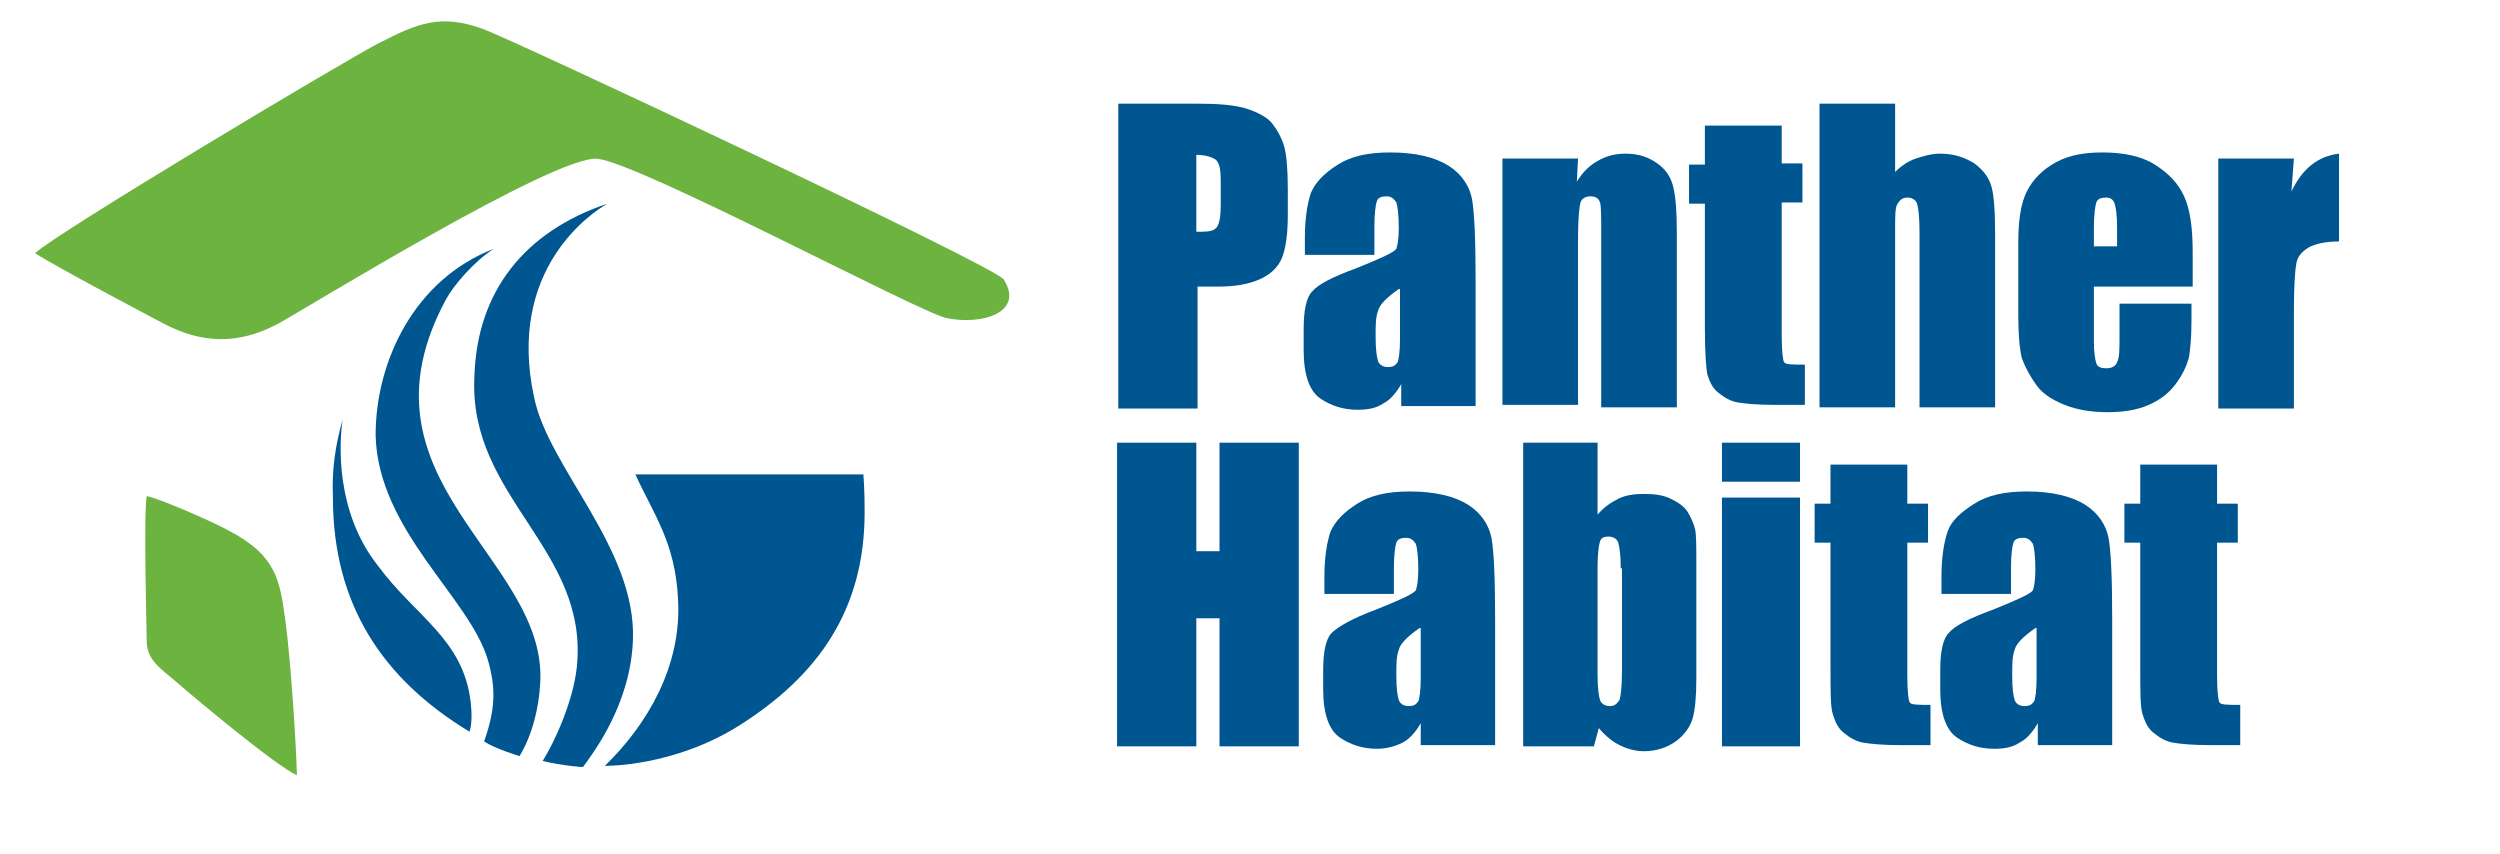
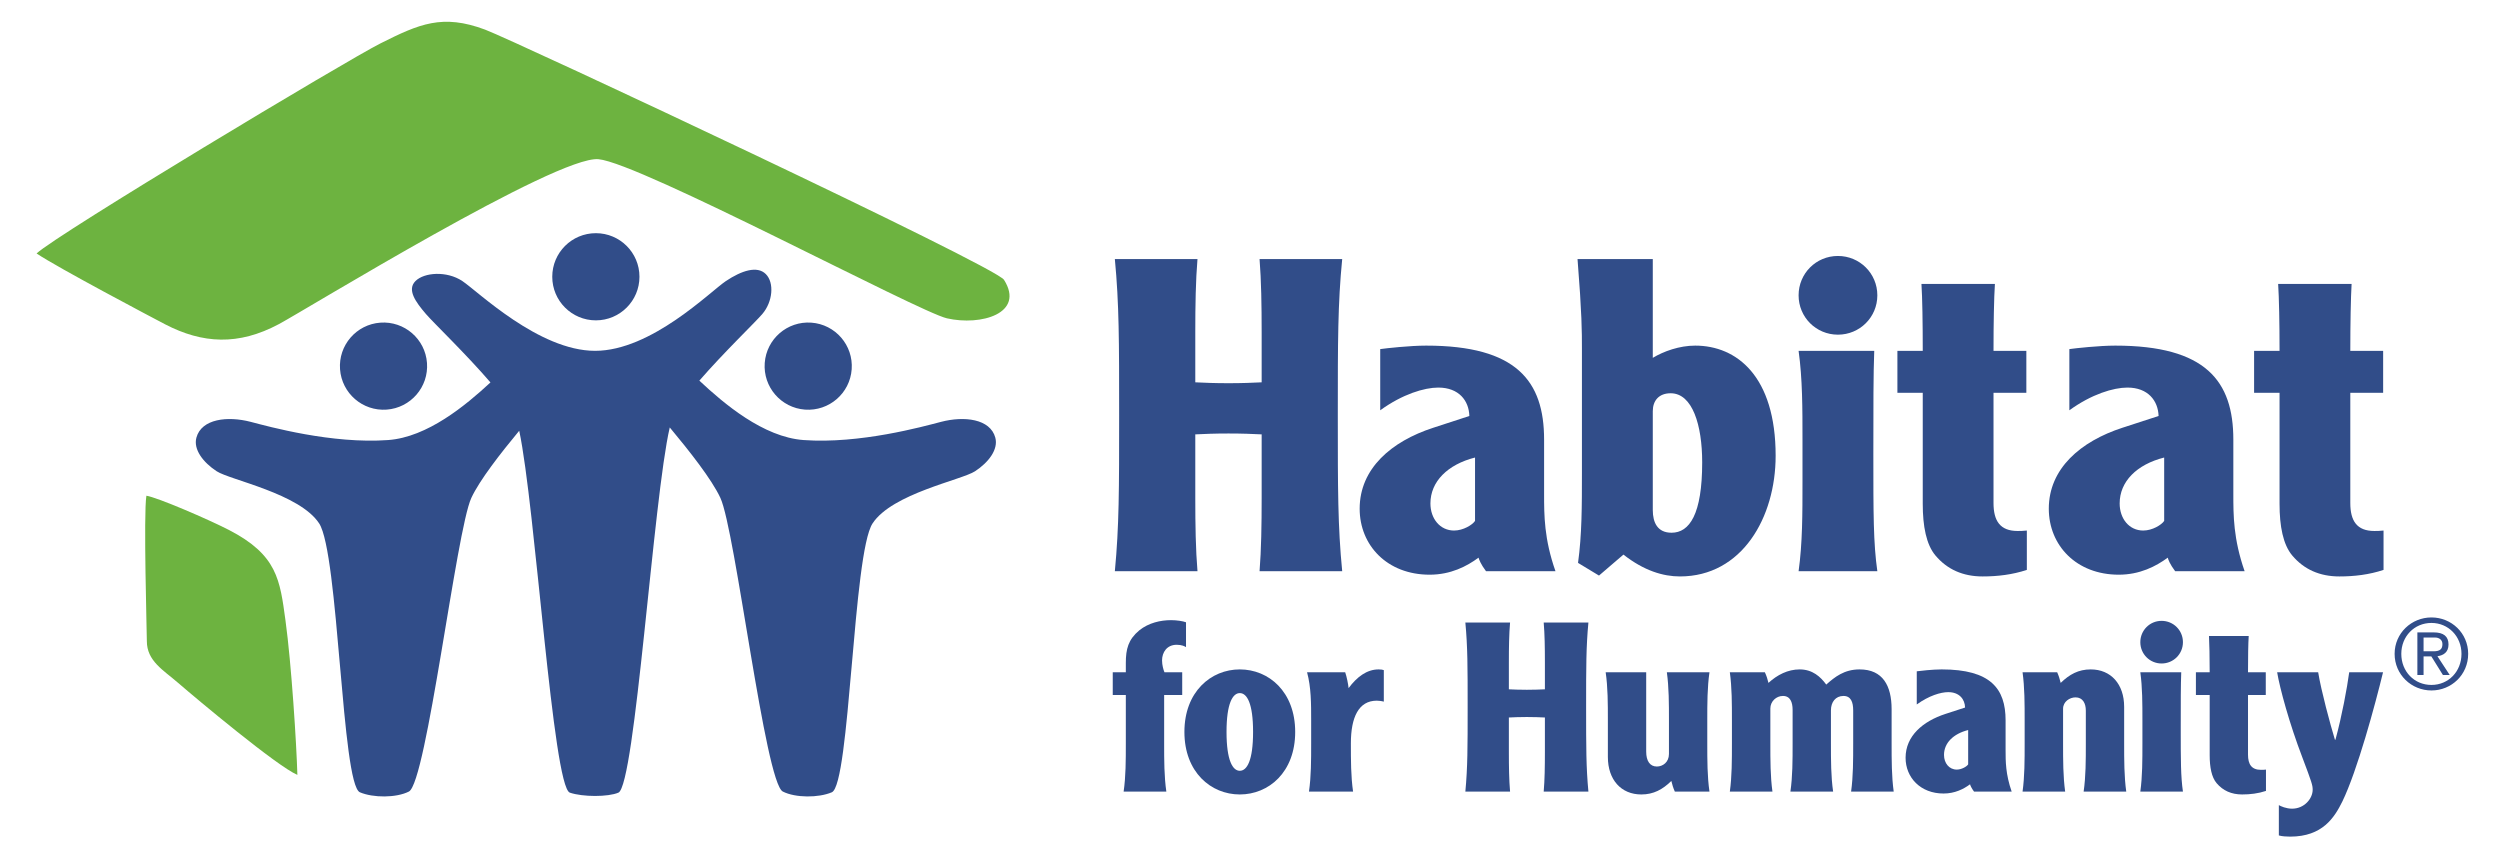
- <svg xmlns="http://www.w3.org/2000/svg" version="1.1" id="svg10388" x="0px" y="0px" viewBox="0 0 205 70" style="enable-background:new 0 0 205 70;" xml:space="preserve">
-   <style type="text/css">
- 	.st0{fill:none;}
- 	.st1{fill:#6DB340;}
- 	.st2{fill:#005691;}
- </style>
-   <rect x="3" y="1.8" class="st0" width="199.4" height="66.8" />
-   <g id="g28">
-     <g id="xfrm8" transform="matrix(0.6731,0,0,-0.6731,-77.28986,18.40364)">
-       <g id="q9">
-         <g id="g41">
-           <path id="path45" class="st1" d="M237.1-6.7c2.6-4.1-2.8-5.6-7-4.7c-3.5,0.8-37.4,18.9-42.5,19.4c-5.1,0.5-35.6-18.3-38.9-20.1      c-4.9-2.6-9.3-2.4-13.9,0c-1.5,0.8-13.1,6.9-15.7,8.6c2.5,2.4,37.8,23.5,41.9,25.6c4.7,2.4,7.5,3.6,12.7,1.7      C177.5,22.4,236.1-5.1,237.1-6.7" />
+ <svg xmlns="http://www.w3.org/2000/svg" width="205" height="70" id="svg10388" version="1.0">
+   <defs id="defs10390">
+     <clipPath clip-rule="nonzero" id="clp5">
+       <path id="path39" d="M 0,81.647 L 0,0 L 243.64,0 L 243.64,81.647" />
+     </clipPath>
+     <clipPath clip-rule="nonzero" id="clp4">
+       <path id="path26" d="M -77.29,-36.553 L -77.29,18.404 L 86.705,18.404 L 86.705,-36.553 L -77.29,-36.553 z " />
+     </clipPath>
+   </defs>
+   <g id="layer1" transform="translate(-166.0189,-427.524)">
+     <g class="ps00" id="q6" style="fill:none;stroke:none" transform="matrix(1.215841,0,0,-1.215841,103.3259,1321.104)">
+       <g transform="matrix(1,0,0,-1,131.3203,696.9271)" id="xfrm7">
+         <clipPath clip-rule="nonzero" id="clipPath10402">
+           <path id="path10404" d="M -77.29,-36.553 L -77.29,18.404 L 86.705,18.404 L 86.705,-36.553 L -77.29,-36.553 z " />
+         </clipPath>
+         <g id="g28" clip-path="url(#clp4)">
+           <g transform="matrix(0.6731,0,0,-0.6731,-77.28986,18.40364)" id="xfrm8">
+             <path id="path31" class="ps01" d="M 30.406,46.827 C 30.231,49.231 32.039,51.324 34.445,51.499 C 36.852,51.673 38.944,49.864 39.119,47.457 C 39.294,45.051 37.484,42.96 35.078,42.785 C 32.673,42.612 30.581,44.418 30.406,46.827" style="fill:#314d89;fill-rule:nonzero;stroke:none" />
+             <path id="path33" class="ps01" d="M 81.672,46.827 C 81.847,49.231 80.037,51.324 77.632,51.499 C 75.224,51.673 73.133,49.864 72.959,47.457 C 72.784,45.051 74.594,42.96 76.998,42.785 C 79.404,42.612 81.498,44.418 81.672,46.827" style="fill:#314d89;fill-rule:nonzero;stroke:none" />
+             <path id="path35" class="ps01" d="M 96.063,39.977 C 95.55,41.872 92.935,42.16 90.629,41.56 C 88.809,41.085 82.476,39.328 76.854,39.736 C 72.814,40.028 68.865,43.389 66.408,45.689 C 68.849,48.503 71.998,51.522 72.72,52.368 C 73.764,53.585 73.937,55.497 73.068,56.366 C 72.2,57.234 70.635,56.71 69.07,55.668 C 67.509,54.626 61.599,48.676 55.962,48.676 C 50.327,48.676 44.224,54.626 42.659,55.668 C 41.095,56.71 38.834,56.537 37.965,55.668 C 37.097,54.799 37.967,53.585 39.011,52.368 C 39.75,51.504 43.017,48.373 45.477,45.509 C 43.009,43.218 39.159,40.02 35.224,39.736 C 29.602,39.328 23.268,41.085 21.449,41.56 C 19.143,42.16 16.528,41.872 16.014,39.977 C 15.692,38.793 16.697,37.489 18.047,36.608 C 19.39,35.732 26.355,34.378 28.314,31.382 C 30.272,28.388 30.571,5.22 32.396,4.443 C 33.726,3.875 36.046,3.875 37.306,4.517 C 39.074,5.413 42.056,30.69 43.561,33.937 C 44.394,35.729 46.49,38.409 48.36,40.668 C 49.971,33.118 51.733,4.995 53.431,4.407 C 54.715,3.964 57.271,3.964 58.298,4.407 C 59.973,5.132 61.806,33.996 63.443,40.999 C 65.378,38.676 67.643,35.818 68.517,33.937 C 70.022,30.69 73.003,5.413 74.77,4.517 C 76.032,3.875 78.35,3.875 79.682,4.443 C 81.504,5.22 81.803,28.388 83.763,31.382 C 85.723,34.378 92.687,35.732 94.03,36.608 C 95.38,37.489 96.384,38.793 96.063,39.977" style="fill:#314d89;fill-rule:nonzero;stroke:none" />
+             <g class="ps01" id="q9" style="fill:#314d89;fill-rule:nonzero;stroke:none">
+               <clipPath clip-rule="nonzero" id="clipPath10412">
+                 <path id="path10414" d="M 0,81.647 L 0,0 L 243.64,0 L 243.64,81.647" />
+               </clipPath>
+               <g id="g41" clip-path="url(#clp5)">
+                 <path id="path43" class="ps01" d="M 51.67,56.097 C 51.67,58.511 53.626,60.464 56.04,60.464 C 58.449,60.464 60.407,58.511 60.407,56.097 C 60.407,53.685 58.449,51.729 56.04,51.729 C 53.626,51.729 51.67,53.685 51.67,56.097" style="fill:#314d89;fill-rule:nonzero;stroke:none" />
+                 <path id="path45" class="ps02" d="M 96.935,55.789 C 99.058,52.42 94.612,51.156 91.217,51.932 C 88.373,52.58 60.483,67.493 56.301,67.877 C 52.133,68.257 27.045,52.833 24.28,51.353 C 20.218,49.181 16.63,49.388 12.879,51.333 C 11.641,51.979 2.084,57.023 0,58.431 C 2.084,60.378 31.09,77.793 34.467,79.485 C 38.351,81.434 40.666,82.456 44.936,80.861 C 47.897,79.752 96.055,57.182 96.935,55.789" style="fill:#6db340;fill-rule:nonzero;stroke:none" />
+               </g>
+             </g>
+             <path id="path47" class="ps02" d="M 11.003,34.157 C 12.089,33.996 17.217,31.786 19.248,30.74 C 24.13,28.226 24.383,25.726 24.94,21.657 C 25.535,17.322 26.047,9.245 26.132,6.185 C 24.089,7.061 16.09,13.755 14.181,15.405 C 12.701,16.688 11.046,17.603 11.049,19.59 C 11.052,20.349 10.703,32.291 11.003,34.157" style="fill:#6db340;fill-rule:nonzero;stroke:none" />
+             <path id="path49" class="ps01" d="M 239.17,18.57 L 240.17,18.57 C 240.84,18.57 241.06,18.808 241.06,19.291 C 241.06,19.714 240.74,19.95 240.31,19.95 L 239.17,19.95 L 239.17,18.57 z M 239.17,16.194 L 238.55,16.194 L 238.55,20.464 L 240.18,20.464 C 241.18,20.464 241.67,20.061 241.67,19.251 C 241.67,18.481 241.17,18.157 240.56,18.077 L 241.79,16.194 L 241.11,16.194 L 239.95,18.058 L 239.17,18.058 L 239.17,16.194 z M 239.96,15.199 C 241.66,15.199 242.97,16.54 242.97,18.314 C 242.97,20.061 241.66,21.411 239.96,21.411 C 238.24,21.411 236.94,20.061 236.94,18.314 C 236.94,16.54 238.24,15.199 239.96,15.199 z M 239.96,21.962 C 241.97,21.962 243.64,20.386 243.64,18.314 C 243.64,16.223 241.97,14.646 239.96,14.646 C 237.96,14.646 236.27,16.223 236.27,18.314 C 236.27,20.386 237.96,21.962 239.96,21.962" style="fill:#314d89;fill-rule:nonzero;stroke:none" />
+             <path id="path51" class="ps01" d="M 116.32,57.872 C 116.14,55.726 116.1,53.23 116.1,50.558 L 116.1,45.52 C 117.06,45.475 118.02,45.432 119.43,45.432 C 120.83,45.432 121.79,45.475 122.75,45.52 L 122.75,50.558 C 122.75,53.23 122.71,55.726 122.54,57.872 L 130.82,57.872 C 130.38,53.361 130.38,49.68 130.38,42.234 C 130.38,34.788 130.38,31.106 130.82,26.595 L 122.54,26.595 C 122.71,28.739 122.75,31.24 122.75,33.91 L 122.75,40.305 C 121.79,40.35 120.83,40.393 119.43,40.393 C 118.02,40.393 117.06,40.35 116.1,40.305 L 116.1,33.91 C 116.1,31.24 116.14,28.739 116.32,26.595 L 108.04,26.595 C 108.47,31.106 108.47,34.788 108.47,42.234 C 108.47,49.68 108.47,53.361 108.04,57.872 L 116.32,57.872" style="fill:#314d89;fill-rule:nonzero;stroke:none" />
+             <path id="path53" class="ps01" d="M 144.13,37.985 C 141.38,37.284 139.66,35.575 139.66,33.385 C 139.66,31.851 140.63,30.669 142.03,30.669 C 142.95,30.669 143.87,31.24 144.13,31.633 L 144.13,37.985 z M 134.63,48.849 C 135.24,48.936 137.61,49.198 139.23,49.198 C 148.29,49.198 151.05,45.651 151.05,39.781 L 151.05,34.305 C 151.05,32.203 151.05,29.835 152.19,26.595 L 145.23,26.595 C 144.7,27.296 144.53,27.777 144.48,27.952 C 143.3,27.076 141.68,26.245 139.58,26.245 C 135.33,26.245 132.57,29.18 132.57,32.859 C 132.57,36.889 135.76,39.606 139.93,40.963 L 143.56,42.147 C 143.52,43.68 142.51,44.994 140.45,44.994 C 139.05,44.994 136.86,44.337 134.63,42.717 L 134.63,48.849" style="fill:#314d89;fill-rule:nonzero;stroke:none" />
+             <path id="path55" class="ps01" d="M 161.94,32.727 C 161.94,31.456 162.42,30.45 163.82,30.45 C 165.62,30.45 166.89,32.289 166.89,37.502 C 166.89,41.226 165.92,44.424 163.73,44.424 C 162.55,44.424 161.94,43.68 161.94,42.628 L 161.94,32.727 z M 161.94,57.872 L 161.94,47.973 C 163.03,48.629 164.61,49.198 166.19,49.198 C 170.35,49.198 174.25,46.133 174.25,38.16 C 174.25,31.982 170.88,26.07 164.66,26.07 C 162.99,26.07 161.06,26.638 159,28.259 L 156.55,26.157 L 154.45,27.428 C 154.84,30.23 154.84,33.209 154.84,36.365 L 154.84,48.936 C 154.84,50.558 154.84,52.354 154.4,57.872 L 161.94,57.872" style="fill:#314d89;fill-rule:nonzero;stroke:none" />
+             <path id="path57" class="ps01" d="M 184.13,48.672 C 184.04,46.397 184.04,43.066 184.04,38.336 C 184.04,32.377 184.04,29.397 184.44,26.595 L 176.55,26.595 C 176.94,29.397 176.94,32.377 176.94,35.532 L 176.94,39.737 C 176.94,42.892 176.94,45.869 176.55,48.672 L 184.13,48.672 z M 180.49,58.181 C 182.68,58.181 184.44,56.427 184.44,54.237 C 184.44,52.047 182.68,50.295 180.49,50.295 C 178.3,50.295 176.55,52.047 176.55,54.237 C 176.55,56.427 178.3,58.181 180.49,58.181" style="fill:#314d89;fill-rule:nonzero;stroke:none" />
+             <path id="path59" class="ps01" d="M 196.22,55.376 C 196.13,54.019 196.08,51.433 196.08,48.672 L 199.37,48.672 L 199.37,44.469 L 196.08,44.469 L 196.08,33.428 C 196.08,31.633 196.74,30.625 198.5,30.625 C 198.76,30.625 199.02,30.625 199.42,30.669 L 199.42,26.726 C 197.97,26.245 196.48,26.07 194.99,26.07 C 193.02,26.07 191.44,26.769 190.26,28.172 C 189.34,29.268 188.99,31.106 188.99,33.342 L 188.99,44.469 L 186.45,44.469 L 186.45,48.672 L 188.99,48.672 C 188.99,51.433 188.95,54.019 188.86,55.376 L 196.22,55.376" style="fill:#314d89;fill-rule:nonzero;stroke:none" />
+             <path id="path61" class="ps01" d="M 213.18,37.985 C 210.42,37.284 208.72,35.575 208.72,33.385 C 208.72,31.851 209.68,30.669 211.08,30.669 C 212,30.669 212.92,31.24 213.18,31.633 L 213.18,37.985 z M 203.68,48.849 C 204.29,48.936 206.66,49.198 208.28,49.198 C 217.35,49.198 220.11,45.651 220.11,39.781 L 220.11,34.305 C 220.11,32.203 220.11,29.835 221.24,26.595 L 214.28,26.595 C 213.75,27.296 213.58,27.777 213.54,27.952 C 212.35,27.076 210.73,26.245 208.63,26.245 C 204.38,26.245 201.62,29.18 201.62,32.859 C 201.62,36.889 204.82,39.606 208.98,40.963 L 212.62,42.147 C 212.57,43.68 211.56,44.994 209.5,44.994 C 208.1,44.994 205.91,44.337 203.68,42.717 L 203.68,48.849" style="fill:#314d89;fill-rule:nonzero;stroke:none" />
+             <path id="path63" class="ps01" d="M 231.96,55.376 C 231.88,54.019 231.83,51.433 231.83,48.672 L 235.12,48.672 L 235.12,44.469 L 231.83,44.469 L 231.83,33.428 C 231.83,31.633 232.49,30.625 234.24,30.625 C 234.51,30.625 234.77,30.625 235.16,30.669 L 235.16,26.726 C 233.72,26.245 232.23,26.07 230.74,26.07 C 228.77,26.07 227.19,26.769 226.01,28.172 C 225.09,29.268 224.74,31.106 224.74,33.342 L 224.74,44.469 L 222.19,44.469 L 222.19,48.672 L 224.74,48.672 C 224.74,51.433 224.69,54.019 224.6,55.376 L 231.96,55.376" style="fill:#314d89;fill-rule:nonzero;stroke:none" />
+             <path id="path65" class="ps01" d="M 115.17,18.984 C 115.07,19.057 114.76,19.223 114.24,19.223 C 113.25,19.223 112.77,18.464 112.77,17.655 C 112.77,17.183 112.91,16.706 113.01,16.468 L 114.79,16.468 L 114.79,14.191 L 112.98,14.191 L 112.98,9.35 C 112.98,7.642 112.98,6.028 113.2,4.51 L 108.92,4.51 C 109.14,6.028 109.14,7.642 109.14,9.35 L 109.14,14.191 L 107.83,14.191 L 107.83,16.468 L 109.14,16.468 L 109.14,17.395 C 109.14,18.796 109.38,19.743 110.49,20.67 C 111.44,21.429 112.63,21.69 113.67,21.69 C 114.24,21.69 114.86,21.595 115.17,21.476 L 115.17,18.984" style="fill:#314d89;fill-rule:nonzero;stroke:none" />
+             <path id="path67" class="ps01" d="M 119.23,10.489 C 119.23,7.618 119.85,6.597 120.56,6.597 C 121.28,6.597 121.89,7.618 121.89,10.489 C 121.89,13.36 121.28,14.381 120.56,14.381 C 119.85,14.381 119.23,13.36 119.23,10.489 z M 126.11,10.489 C 126.11,6.455 123.46,4.225 120.56,4.225 C 117.67,4.225 115.01,6.455 115.01,10.489 C 115.01,14.522 117.67,16.755 120.56,16.755 C 123.46,16.755 126.11,14.522 126.11,10.489" style="fill:#314d89;fill-rule:nonzero;stroke:none" />
+             <path id="path69" class="ps01" d="M 131.12,16.468 C 131.27,16.042 131.43,15.259 131.46,14.88 C 132.29,15.993 133.28,16.755 134.47,16.755 C 134.73,16.755 134.87,16.729 134.99,16.683 L 134.99,13.526 C 134.73,13.599 134.4,13.622 134.28,13.622 C 132.47,13.622 131.69,11.96 131.69,9.35 C 131.69,7.642 131.69,6.028 131.91,4.51 L 127.49,4.51 C 127.71,6.028 127.71,7.642 127.71,9.35 L 127.71,11.628 C 127.71,13.337 127.71,14.95 127.3,16.468 L 131.12,16.468" style="fill:#314d89;fill-rule:nonzero;stroke:none" />
+             <path id="path71" class="ps01" d="M 147.64,21.452 C 147.54,20.289 147.52,18.938 147.52,17.489 L 147.52,14.761 C 148.04,14.737 148.56,14.714 149.32,14.714 C 150.08,14.714 150.61,14.737 151.13,14.761 L 151.13,17.489 C 151.13,18.938 151.11,20.289 151.01,21.452 L 155.49,21.452 C 155.26,19.008 155.26,17.017 155.26,12.981 C 155.26,8.948 155.26,6.952 155.49,4.51 L 151.01,4.51 C 151.11,5.673 151.13,7.024 151.13,8.472 L 151.13,11.936 C 150.61,11.96 150.08,11.985 149.32,11.985 C 148.56,11.985 148.04,11.96 147.52,11.936 L 147.52,8.472 C 147.52,7.024 147.54,5.673 147.64,4.51 L 143.16,4.51 C 143.39,6.952 143.39,8.948 143.39,12.981 C 143.39,17.017 143.39,19.008 143.16,21.452 L 147.64,21.452" style="fill:#314d89;fill-rule:nonzero;stroke:none" />
+             <path id="path73" class="ps01" d="M 164.15,4.51 C 163.99,4.865 163.87,5.267 163.8,5.577 C 162.92,4.722 162.02,4.225 160.79,4.225 C 158.77,4.225 157.44,5.696 157.44,7.975 L 157.44,11.628 C 157.44,13.337 157.44,14.95 157.22,16.468 L 161.28,16.468 L 161.28,8.518 C 161.28,7.571 161.66,7.024 162.35,7.024 C 162.94,7.024 163.56,7.452 163.56,8.282 L 163.56,11.628 C 163.56,13.337 163.56,14.95 163.35,16.468 L 167.62,16.468 C 167.4,14.95 167.4,13.337 167.4,11.628 L 167.4,9.35 C 167.4,7.642 167.4,6.028 167.62,4.51 L 164.15,4.51" style="fill:#314d89;fill-rule:nonzero;stroke:none" />
+             <path id="path75" class="ps01" d="M 173.17,16.468 C 173.34,16.112 173.46,15.71 173.53,15.403 C 174.41,16.208 175.47,16.755 176.66,16.755 C 177.94,16.755 178.75,16.02 179.32,15.235 C 180.17,15.993 181.12,16.755 182.66,16.755 C 184.99,16.755 185.87,15.116 185.87,12.768 L 185.87,9.35 C 185.87,7.642 185.87,6.028 186.08,4.51 L 181.81,4.51 C 182.02,6.028 182.02,7.642 182.02,9.35 L 182.02,12.648 C 182.02,13.48 181.79,14.096 181.05,14.096 C 180.25,14.096 179.79,13.48 179.79,12.648 L 179.79,9.35 C 179.79,7.642 179.79,6.028 180.01,4.51 L 175.73,4.51 C 175.95,6.028 175.95,7.642 175.95,9.35 L 175.95,12.695 C 175.95,13.48 175.71,14.096 174.98,14.096 C 174.31,14.096 173.72,13.55 173.72,12.838 L 173.72,9.35 C 173.72,7.642 173.72,6.028 173.93,4.51 L 169.66,4.51 C 169.87,6.028 169.87,7.642 169.87,9.35 L 169.87,11.628 C 169.87,13.337 169.87,14.95 169.66,16.468 L 173.17,16.468" style="fill:#314d89;fill-rule:nonzero;stroke:none" />
+             <path id="path77" class="ps01" d="M 193.54,10.681 C 192.04,10.3 191.12,9.373 191.12,8.187 C 191.12,7.356 191.64,6.716 192.4,6.716 C 192.89,6.716 193.4,7.024 193.54,7.239 L 193.54,10.681 z M 188.39,16.565 C 188.72,16.61 190,16.755 190.88,16.755 C 195.79,16.755 197.29,14.831 197.29,11.651 L 197.29,8.687 C 197.29,7.547 197.29,6.264 197.9,4.51 L 194.13,4.51 C 193.85,4.888 193.75,5.149 193.73,5.245 C 193.09,4.769 192.21,4.319 191.07,4.319 C 188.77,4.319 187.27,5.911 187.27,7.902 C 187.27,10.085 189,11.556 191.26,12.293 L 193.23,12.934 C 193.21,13.765 192.66,14.477 191.54,14.477 C 190.79,14.477 189.6,14.119 188.39,13.241 L 188.39,16.565" style="fill:#314d89;fill-rule:nonzero;stroke:none" />
+             <path id="path79" class="ps01" d="M 202.46,16.468 C 202.62,16.112 202.74,15.71 202.81,15.403 C 203.69,16.255 204.59,16.755 205.82,16.755 C 207.84,16.755 209.17,15.284 209.17,13.005 L 209.17,9.35 C 209.17,7.642 209.17,6.028 209.38,4.51 L 205.11,4.51 C 205.33,6.028 205.33,7.642 205.33,9.35 L 205.33,12.625 C 205.33,13.36 205.02,13.953 204.3,13.953 C 203.71,13.953 203.05,13.526 203.05,12.814 L 203.05,9.35 C 203.05,7.642 203.05,6.028 203.26,4.51 L 198.99,4.51 C 199.2,6.028 199.2,7.642 199.2,9.35 L 199.2,11.628 C 199.2,13.337 199.2,14.95 198.99,16.468 L 202.46,16.468" style="fill:#314d89;fill-rule:nonzero;stroke:none" />
+             <path id="path81" class="ps01" d="M 214.89,16.468 C 214.84,15.235 214.84,13.431 214.84,10.869 C 214.84,7.642 214.84,6.028 215.06,4.51 L 210.79,4.51 C 211,6.028 211,7.642 211,9.35 L 211,11.628 C 211,13.337 211,14.95 210.79,16.468 L 214.89,16.468 z M 212.92,21.62 C 214.11,21.62 215.06,20.67 215.06,19.483 C 215.06,18.296 214.11,17.348 212.92,17.348 C 211.74,17.348 210.79,18.296 210.79,19.483 C 210.79,20.67 211.74,21.62 212.92,21.62" style="fill:#314d89;fill-rule:nonzero;stroke:none" />
+             <path id="path83" class="ps01" d="M 221.65,20.101 C 221.6,19.364 221.58,17.964 221.58,16.468 L 223.36,16.468 L 223.36,14.191 L 221.58,14.191 L 221.58,8.212 C 221.58,7.239 221.94,6.692 222.88,6.692 C 223.03,6.692 223.17,6.692 223.38,6.716 L 223.38,4.58 C 222.6,4.319 221.79,4.225 220.99,4.225 C 219.92,4.225 219.07,4.604 218.43,5.362 C 217.93,5.958 217.74,6.952 217.74,8.163 L 217.74,14.191 L 216.36,14.191 L 216.36,16.468 L 217.74,16.468 C 217.74,17.964 217.71,19.364 217.67,20.101 L 221.65,20.101" style="fill:#314d89;fill-rule:nonzero;stroke:none" />
+             <path id="path85" class="ps01" d="M 228.61,16.468 C 228.91,14.618 229.82,11.249 230.29,9.706 L 230.34,9.706 C 231,12.128 231.5,14.854 231.72,16.468 L 235.11,16.468 C 234.32,13.218 232.54,6.62 231.03,3.513 C 230.24,1.923 229.06,0 225.8,0 C 225.47,0 224.98,0.024 224.67,0.119 L 224.67,3.156 C 224.88,3.037 225.4,2.801 226,2.801 C 227.23,2.801 228.06,3.821 228.06,4.699 C 228.06,5.149 227.97,5.435 227.02,7.949 C 225.73,11.319 224.76,14.88 224.5,16.468 L 228.61,16.468" style="fill:#314d89;fill-rule:nonzero;stroke:none" />
+           </g>
        </g>
      </g>
-       <path id="path47" class="st1" d="M132.7-33.1c1.3-0.2,7.6-2.9,10-4.2c5.9-3.1,6.2-6.1,6.9-11c0.7-5.3,1.3-15.1,1.4-18.8    c-2.5,1.1-12.2,9.2-14.5,11.2c-1.8,1.6-3.8,2.7-3.8,5.1C132.7-49.8,132.3-35.3,132.7-33.1" />
    </g>
  </g>
-   <g>
-     <path class="st2" d="M91.6,8.5h6.5c1.8,0,3.1,0.1,4.1,0.4c0.9,0.3,1.7,0.7,2.1,1.2s0.8,1.2,1,1.9c0.2,0.7,0.3,1.9,0.3,3.5v2.2   c0,1.6-0.2,2.8-0.5,3.5s-0.9,1.3-1.8,1.7c-0.9,0.4-2,0.6-3.4,0.6h-1.7v10h-6.5V8.5z M98.1,12.7v6.3c0.2,0,0.3,0,0.5,0   c0.6,0,1-0.1,1.2-0.4c0.2-0.3,0.3-0.9,0.3-1.8v-2c0-0.9-0.1-1.4-0.4-1.7C99.4,12.9,98.9,12.7,98.1,12.7z" />
-     <path class="st2" d="M112.8,20.9h-5.8v-1.4c0-1.6,0.2-2.8,0.5-3.7c0.4-0.9,1.1-1.6,2.2-2.3c1.1-0.7,2.5-1,4.3-1   c2.1,0,3.7,0.4,4.8,1.1s1.7,1.7,1.9,2.7c0.2,1.1,0.3,3.3,0.3,6.7v10.3h-6.1v-1.8c-0.4,0.7-0.9,1.3-1.5,1.6   c-0.6,0.4-1.3,0.5-2.1,0.5c-1.1,0-2.1-0.3-3-0.9c-0.9-0.6-1.4-1.9-1.4-4v-1.7c0-1.5,0.2-2.6,0.7-3.1c0.5-0.6,1.7-1.2,3.6-1.9   c2-0.8,3.1-1.3,3.3-1.6c0.1-0.3,0.2-0.8,0.2-1.7c0-1.1-0.1-1.8-0.2-2.1c-0.2-0.3-0.4-0.5-0.8-0.5c-0.4,0-0.7,0.1-0.8,0.4   c-0.1,0.3-0.2,1-0.2,2.1V20.9z M114.7,23.7c-1,0.7-1.6,1.3-1.7,1.8c-0.2,0.5-0.2,1.2-0.2,2.1c0,1.1,0.1,1.7,0.2,2s0.4,0.5,0.8,0.5   c0.4,0,0.6-0.1,0.8-0.4c0.1-0.2,0.2-0.9,0.2-1.9V23.7z" />
-     <path class="st2" d="M129.4,13l-0.1,1.9c0.5-0.8,1-1.3,1.7-1.7c0.7-0.4,1.4-0.6,2.3-0.6c1.1,0,1.9,0.3,2.6,0.8s1.1,1.1,1.3,1.9   c0.2,0.8,0.3,2,0.3,3.8v14.3h-6.2V19.2c0-1.4,0-2.3-0.1-2.6s-0.3-0.5-0.8-0.5c-0.4,0-0.7,0.2-0.8,0.5c-0.1,0.4-0.2,1.3-0.2,2.8   v13.8h-6.2V13H129.4z" />
-     <path class="st2" d="M146.1,10.2v3.2h1.7v3.2h-1.7v10.9c0,1.3,0.1,2.1,0.2,2.2c0.1,0.2,0.7,0.2,1.7,0.2v3.3h-2.5   c-1.4,0-2.4-0.1-3-0.2c-0.6-0.1-1.1-0.4-1.6-0.8c-0.5-0.4-0.7-0.9-0.9-1.5c-0.1-0.5-0.2-1.8-0.2-3.9V16.7h-1.3v-3.2h1.3v-3.2H146.1   z" />
-     <path class="st2" d="M155.4,8.5v5.6c0.5-0.5,1.1-0.9,1.7-1.1c0.6-0.2,1.3-0.4,2-0.4c1.1,0,2,0.3,2.8,0.8c0.8,0.6,1.2,1.2,1.4,1.9   c0.2,0.7,0.3,2,0.3,4v14.1h-6.2V19c0-1.2-0.1-2-0.2-2.3s-0.4-0.5-0.8-0.5c-0.4,0-0.6,0.2-0.8,0.5s-0.2,1-0.2,2.1v14.6h-6.2V8.5   H155.4z" />
-     <path class="st2" d="M179.8,23.5h-8.1V28c0,0.9,0.1,1.5,0.2,1.8c0.1,0.3,0.4,0.4,0.8,0.4c0.5,0,0.8-0.2,0.9-0.5   c0.2-0.4,0.2-1,0.2-2.1v-2.7h5.9v1.5c0,1.3-0.1,2.2-0.2,2.9c-0.2,0.7-0.5,1.4-1.1,2.2c-0.6,0.8-1.3,1.3-2.2,1.7   c-0.9,0.4-2,0.6-3.4,0.6c-1.3,0-2.5-0.2-3.5-0.6c-1-0.4-1.8-0.9-2.3-1.6s-0.9-1.4-1.2-2.2c-0.2-0.8-0.3-2-0.3-3.5v-6   c0-1.8,0.2-3.2,0.7-4.2c0.5-1,1.3-1.8,2.4-2.4s2.4-0.8,3.8-0.8c1.7,0,3.2,0.3,4.3,1s1.9,1.5,2.4,2.6c0.5,1.1,0.7,2.6,0.7,4.6V23.5z    M173.6,20.2v-1.5c0-1.1-0.1-1.7-0.2-2s-0.3-0.5-0.7-0.5c-0.4,0-0.7,0.1-0.8,0.4c-0.1,0.3-0.2,1-0.2,2.1v1.5H173.6z" />
-     <path class="st2" d="M188.1,13l-0.2,2.7c0.9-1.9,2.2-2.9,3.9-3.1v7.2c-1.1,0-2,0.2-2.5,0.5c-0.5,0.3-0.9,0.7-1,1.3   c-0.1,0.5-0.2,1.8-0.2,3.8v8.1h-6.2V13H188.1z" />
-     <path class="st2" d="M106.5,36.3v24.9H100V50.7h-1.9v10.5h-6.5V36.3h6.5v8.9h1.9v-8.9H106.5z" />
-     <path class="st2" d="M114.4,48.7h-5.8v-1.4c0-1.6,0.2-2.8,0.5-3.7c0.4-0.9,1.1-1.6,2.2-2.3s2.5-1,4.3-1c2.1,0,3.7,0.4,4.8,1.1   s1.7,1.7,1.9,2.7c0.2,1.1,0.3,3.3,0.3,6.7v10.3h-6.1v-1.8c-0.4,0.7-0.9,1.3-1.5,1.6s-1.3,0.5-2.1,0.5c-1.1,0-2.1-0.3-3-0.9   s-1.4-1.9-1.4-4V55c0-1.5,0.2-2.6,0.7-3.1s1.7-1.2,3.6-1.9c2-0.8,3.1-1.3,3.3-1.6c0.1-0.3,0.2-0.8,0.2-1.7c0-1.1-0.1-1.8-0.2-2.1   c-0.2-0.3-0.4-0.5-0.8-0.5c-0.4,0-0.7,0.1-0.8,0.4c-0.1,0.3-0.2,1-0.2,2.1V48.7z M116.4,51.5c-1,0.7-1.6,1.3-1.7,1.8   c-0.2,0.5-0.2,1.2-0.2,2.1c0,1.1,0.1,1.7,0.2,2s0.4,0.5,0.8,0.5c0.4,0,0.6-0.1,0.8-0.4c0.1-0.2,0.2-0.9,0.2-1.9V51.5z" />
-     <path class="st2" d="M131,36.3v5.9c0.5-0.6,1.1-1,1.7-1.3c0.6-0.3,1.3-0.4,2.1-0.4c0.9,0,1.6,0.1,2.2,0.4s1.1,0.6,1.4,1.1   c0.3,0.5,0.5,1,0.6,1.4c0.1,0.5,0.1,1.4,0.1,3v9.2c0,1.5-0.1,2.6-0.3,3.3s-0.7,1.4-1.4,1.9s-1.6,0.8-2.6,0.8c-0.7,0-1.4-0.2-2-0.5   c-0.6-0.3-1.2-0.8-1.7-1.4l-0.4,1.5h-5.8V36.3H131z M132.9,46.6c0-1.1-0.1-1.7-0.2-2.1c-0.1-0.3-0.4-0.5-0.8-0.5   c-0.4,0-0.6,0.1-0.7,0.4c-0.1,0.3-0.2,1-0.2,2.1v8.8c0,1.1,0.1,1.8,0.2,2.1s0.4,0.5,0.8,0.5c0.4,0,0.6-0.2,0.8-0.5   c0.1-0.3,0.2-1.1,0.2-2.3V46.6z" />
-     <path class="st2" d="M147.6,36.3v3.2h-6.4v-3.2H147.6z M147.6,40.8v20.4h-6.4V40.8H147.6z" />
-     <path class="st2" d="M156.4,38.1v3.2h1.7v3.2h-1.7v10.9c0,1.3,0.1,2.1,0.2,2.2c0.1,0.2,0.7,0.2,1.7,0.2v3.3h-2.5   c-1.4,0-2.4-0.1-3-0.2s-1.1-0.4-1.6-0.8s-0.7-0.9-0.9-1.5s-0.2-1.8-0.2-3.9V44.5h-1.3v-3.2h1.3v-3.2H156.4z" />
-     <path class="st2" d="M165,48.7h-5.8v-1.4c0-1.6,0.2-2.8,0.5-3.7s1.1-1.6,2.2-2.3c1.1-0.7,2.5-1,4.3-1c2.1,0,3.7,0.4,4.8,1.1   s1.7,1.7,1.9,2.7c0.2,1.1,0.3,3.3,0.3,6.7v10.3h-6.1v-1.8c-0.4,0.7-0.9,1.3-1.5,1.6c-0.6,0.4-1.3,0.5-2.1,0.5c-1.1,0-2.1-0.3-3-0.9   c-0.9-0.6-1.4-1.9-1.4-4V55c0-1.5,0.2-2.6,0.7-3.1c0.5-0.6,1.7-1.2,3.6-1.9c2-0.8,3.1-1.3,3.3-1.6c0.1-0.3,0.2-0.8,0.2-1.7   c0-1.1-0.1-1.8-0.2-2.1c-0.2-0.3-0.4-0.5-0.8-0.5c-0.4,0-0.7,0.1-0.8,0.4c-0.1,0.3-0.2,1-0.2,2.1V48.7z M166.9,51.5   c-1,0.7-1.6,1.3-1.7,1.8c-0.2,0.5-0.2,1.2-0.2,2.1c0,1.1,0.1,1.7,0.2,2c0.1,0.3,0.4,0.5,0.8,0.5c0.4,0,0.6-0.1,0.8-0.4   c0.1-0.2,0.2-0.9,0.2-1.9V51.5z" />
-     <path class="st2" d="M181.8,38.1v3.2h1.7v3.2h-1.7v10.9c0,1.3,0.1,2.1,0.2,2.2c0.1,0.2,0.7,0.2,1.7,0.2v3.3h-2.5   c-1.4,0-2.4-0.1-3-0.2s-1.1-0.4-1.6-0.8c-0.5-0.4-0.7-0.9-0.9-1.5s-0.2-1.8-0.2-3.9V44.5h-1.3v-3.2h1.3v-3.2H181.8z" />
-   </g>
-   <g>
-     <path id="path3237" class="st2" d="M28.1,34.4c-0.3,1.9-0.6,7.6,2.9,12c3.1,4.2,7,6,7.6,11.2c0.1,0.9,0.1,1.8-0.1,2.4   c-7.1-4.3-11.2-10.4-11.2-19.2C27.2,38.5,27.5,36.5,28.1,34.4" />
-     <path id="path3239" class="st2" d="M40.5,20.4c-1.6,1-3.3,3-3.9,4.1c-8.1,14.9,8.3,21.2,7.7,31.5c-0.1,1.9-0.6,4.2-1.7,6   c0,0-2-0.6-2.9-1.2c0.9-2.6,1-4.3,0.3-6.7c-1.5-5.1-9-10.6-9.2-18.4C30.8,29.6,34,22.9,40.5,20.4" />
-     <path id="path3241" class="st2" d="M52.1,38.9h18.7c0.1,1.5,0.1,2.4,0.1,3.1c0,8-3.8,13.4-10.3,17.5c-5.4,3.4-11,3.3-11,3.3   c3.5-3.4,6.3-8.2,6-13.6C55.4,44.5,53.6,42.2,52.1,38.9" />
-     <path id="path3243" class="st2" d="M49.8,16.7c-1.2,0.7-8.3,5.3-6,15.9c1.2,5.8,8.4,12.4,8.1,19.9c-0.2,5.3-3.3,9.3-4.1,10.4   c0,0-1.7-0.1-3.3-0.5c1-1.6,2.5-4.9,2.8-7.7c1-9.7-8.9-13.9-8.4-23.8C39.1,23.9,43,19,49.8,16.7" />
-   </g>
</svg>
